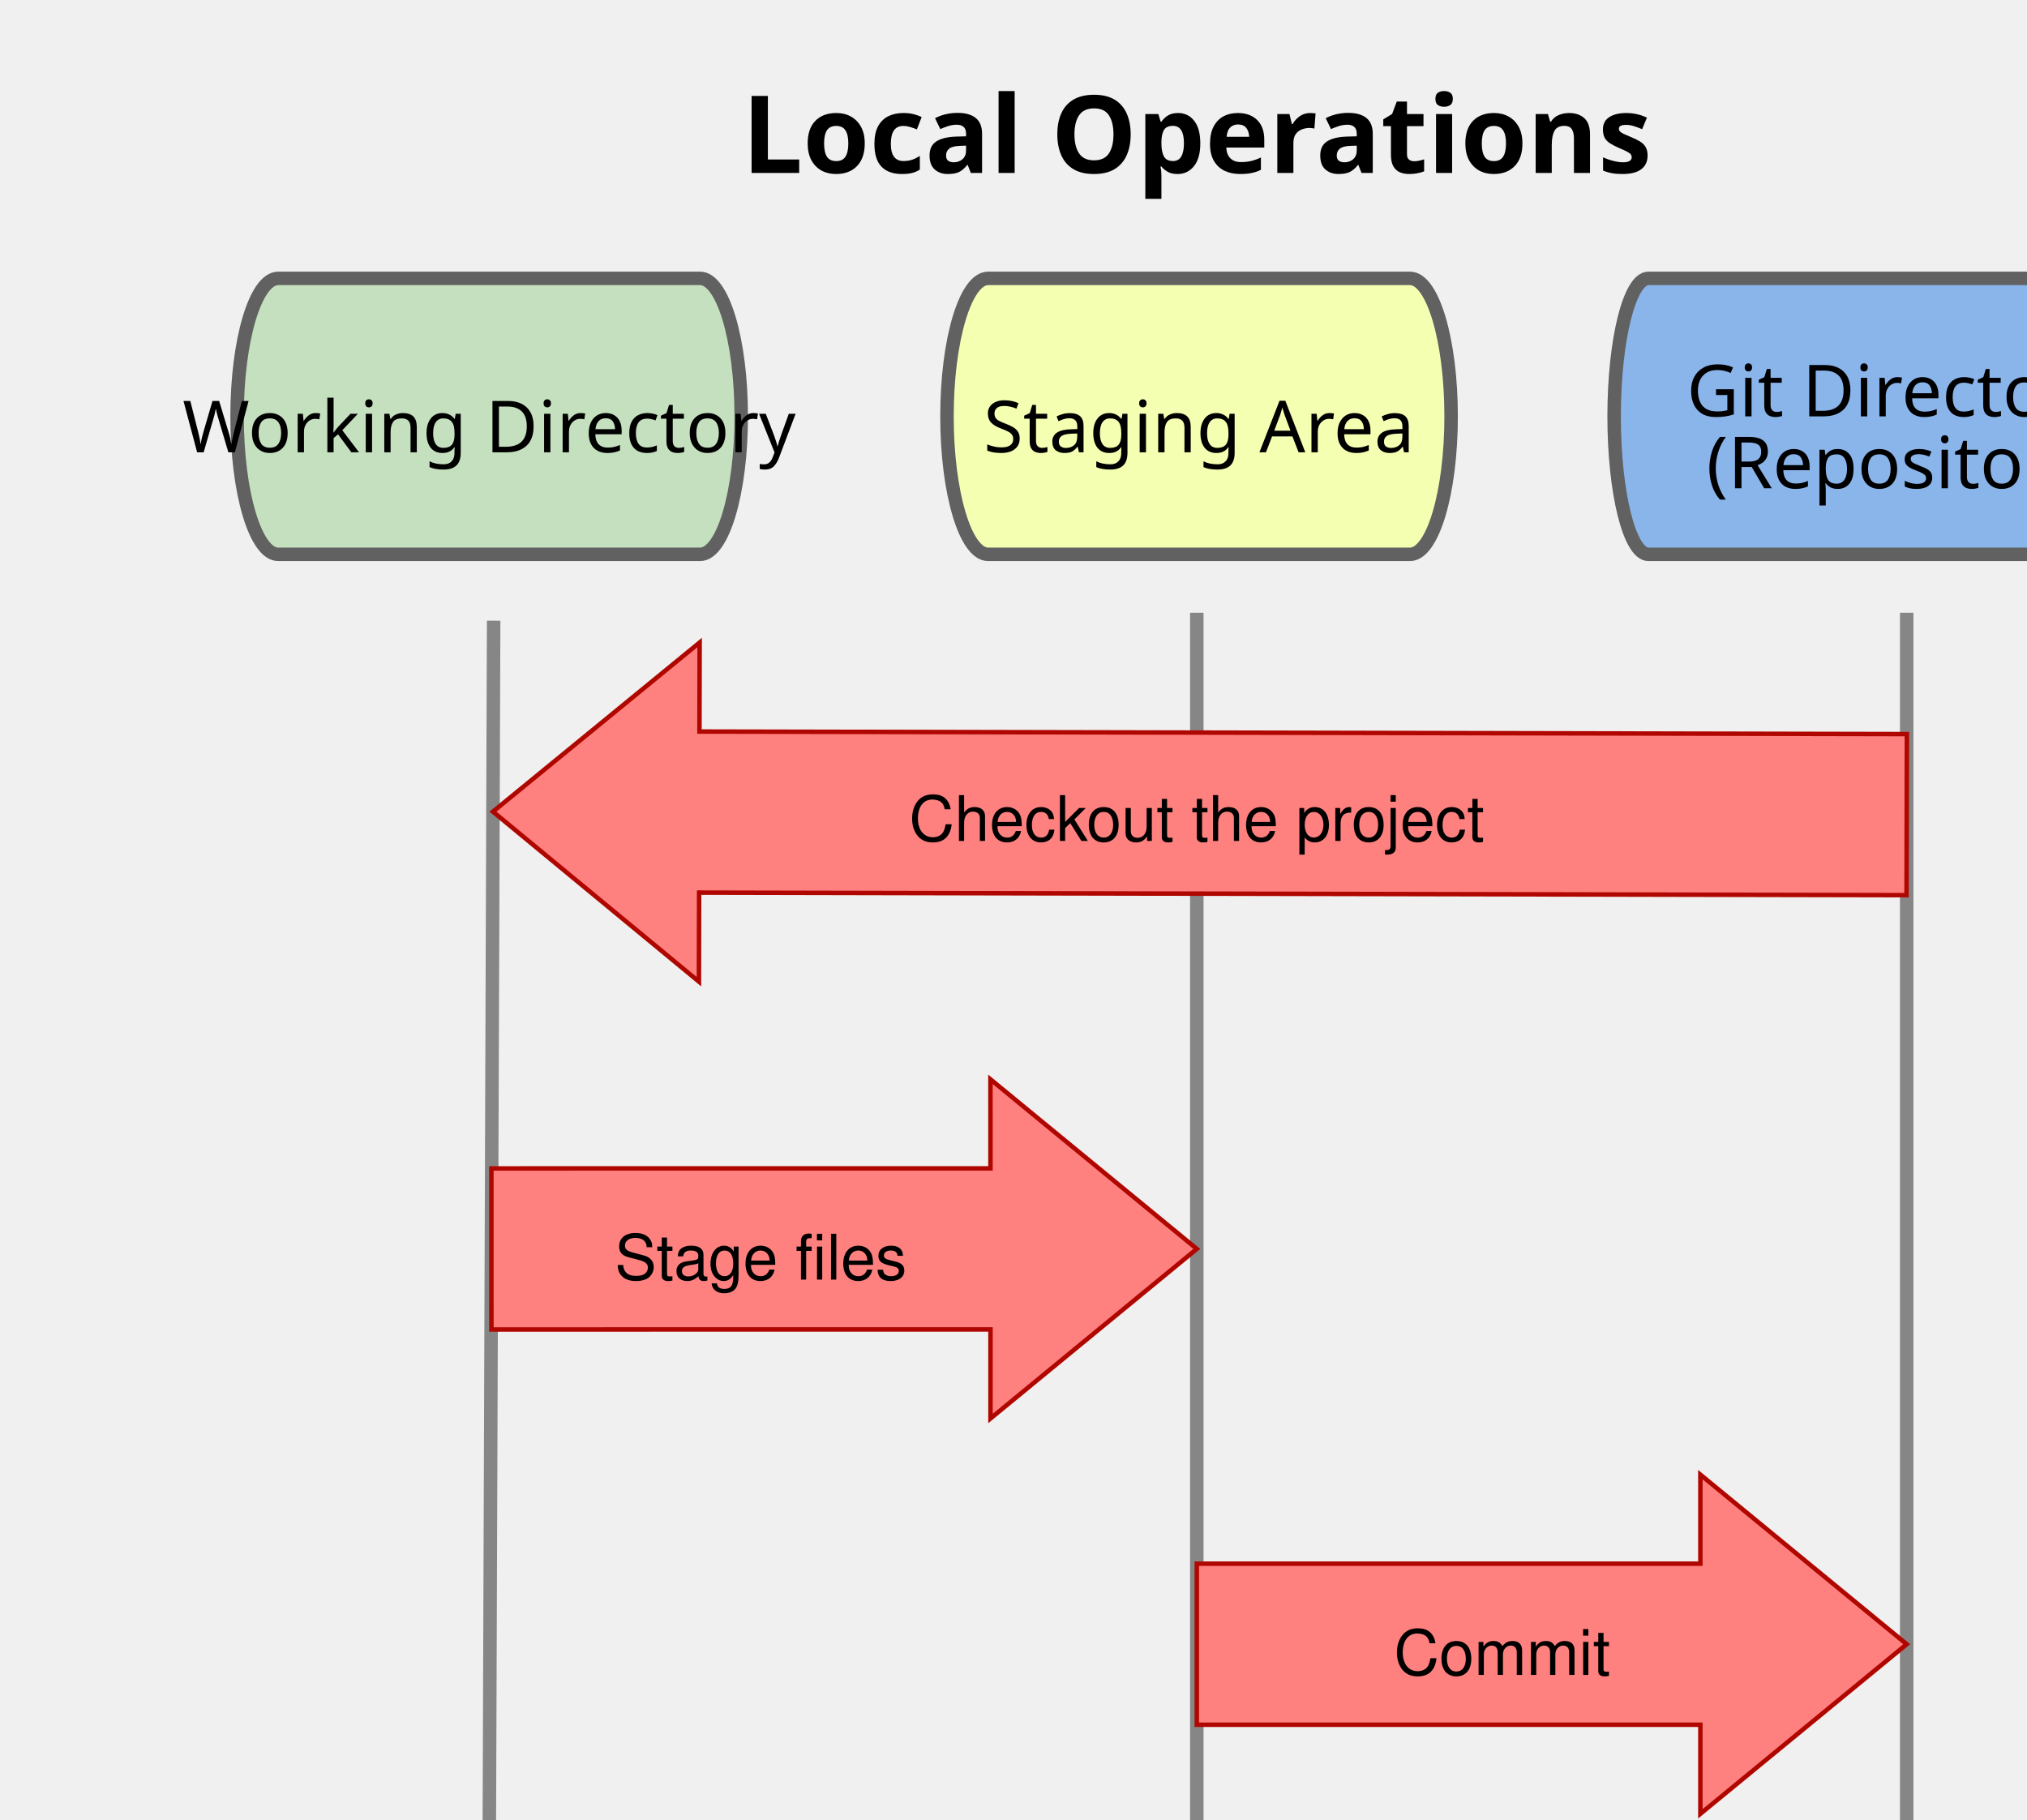
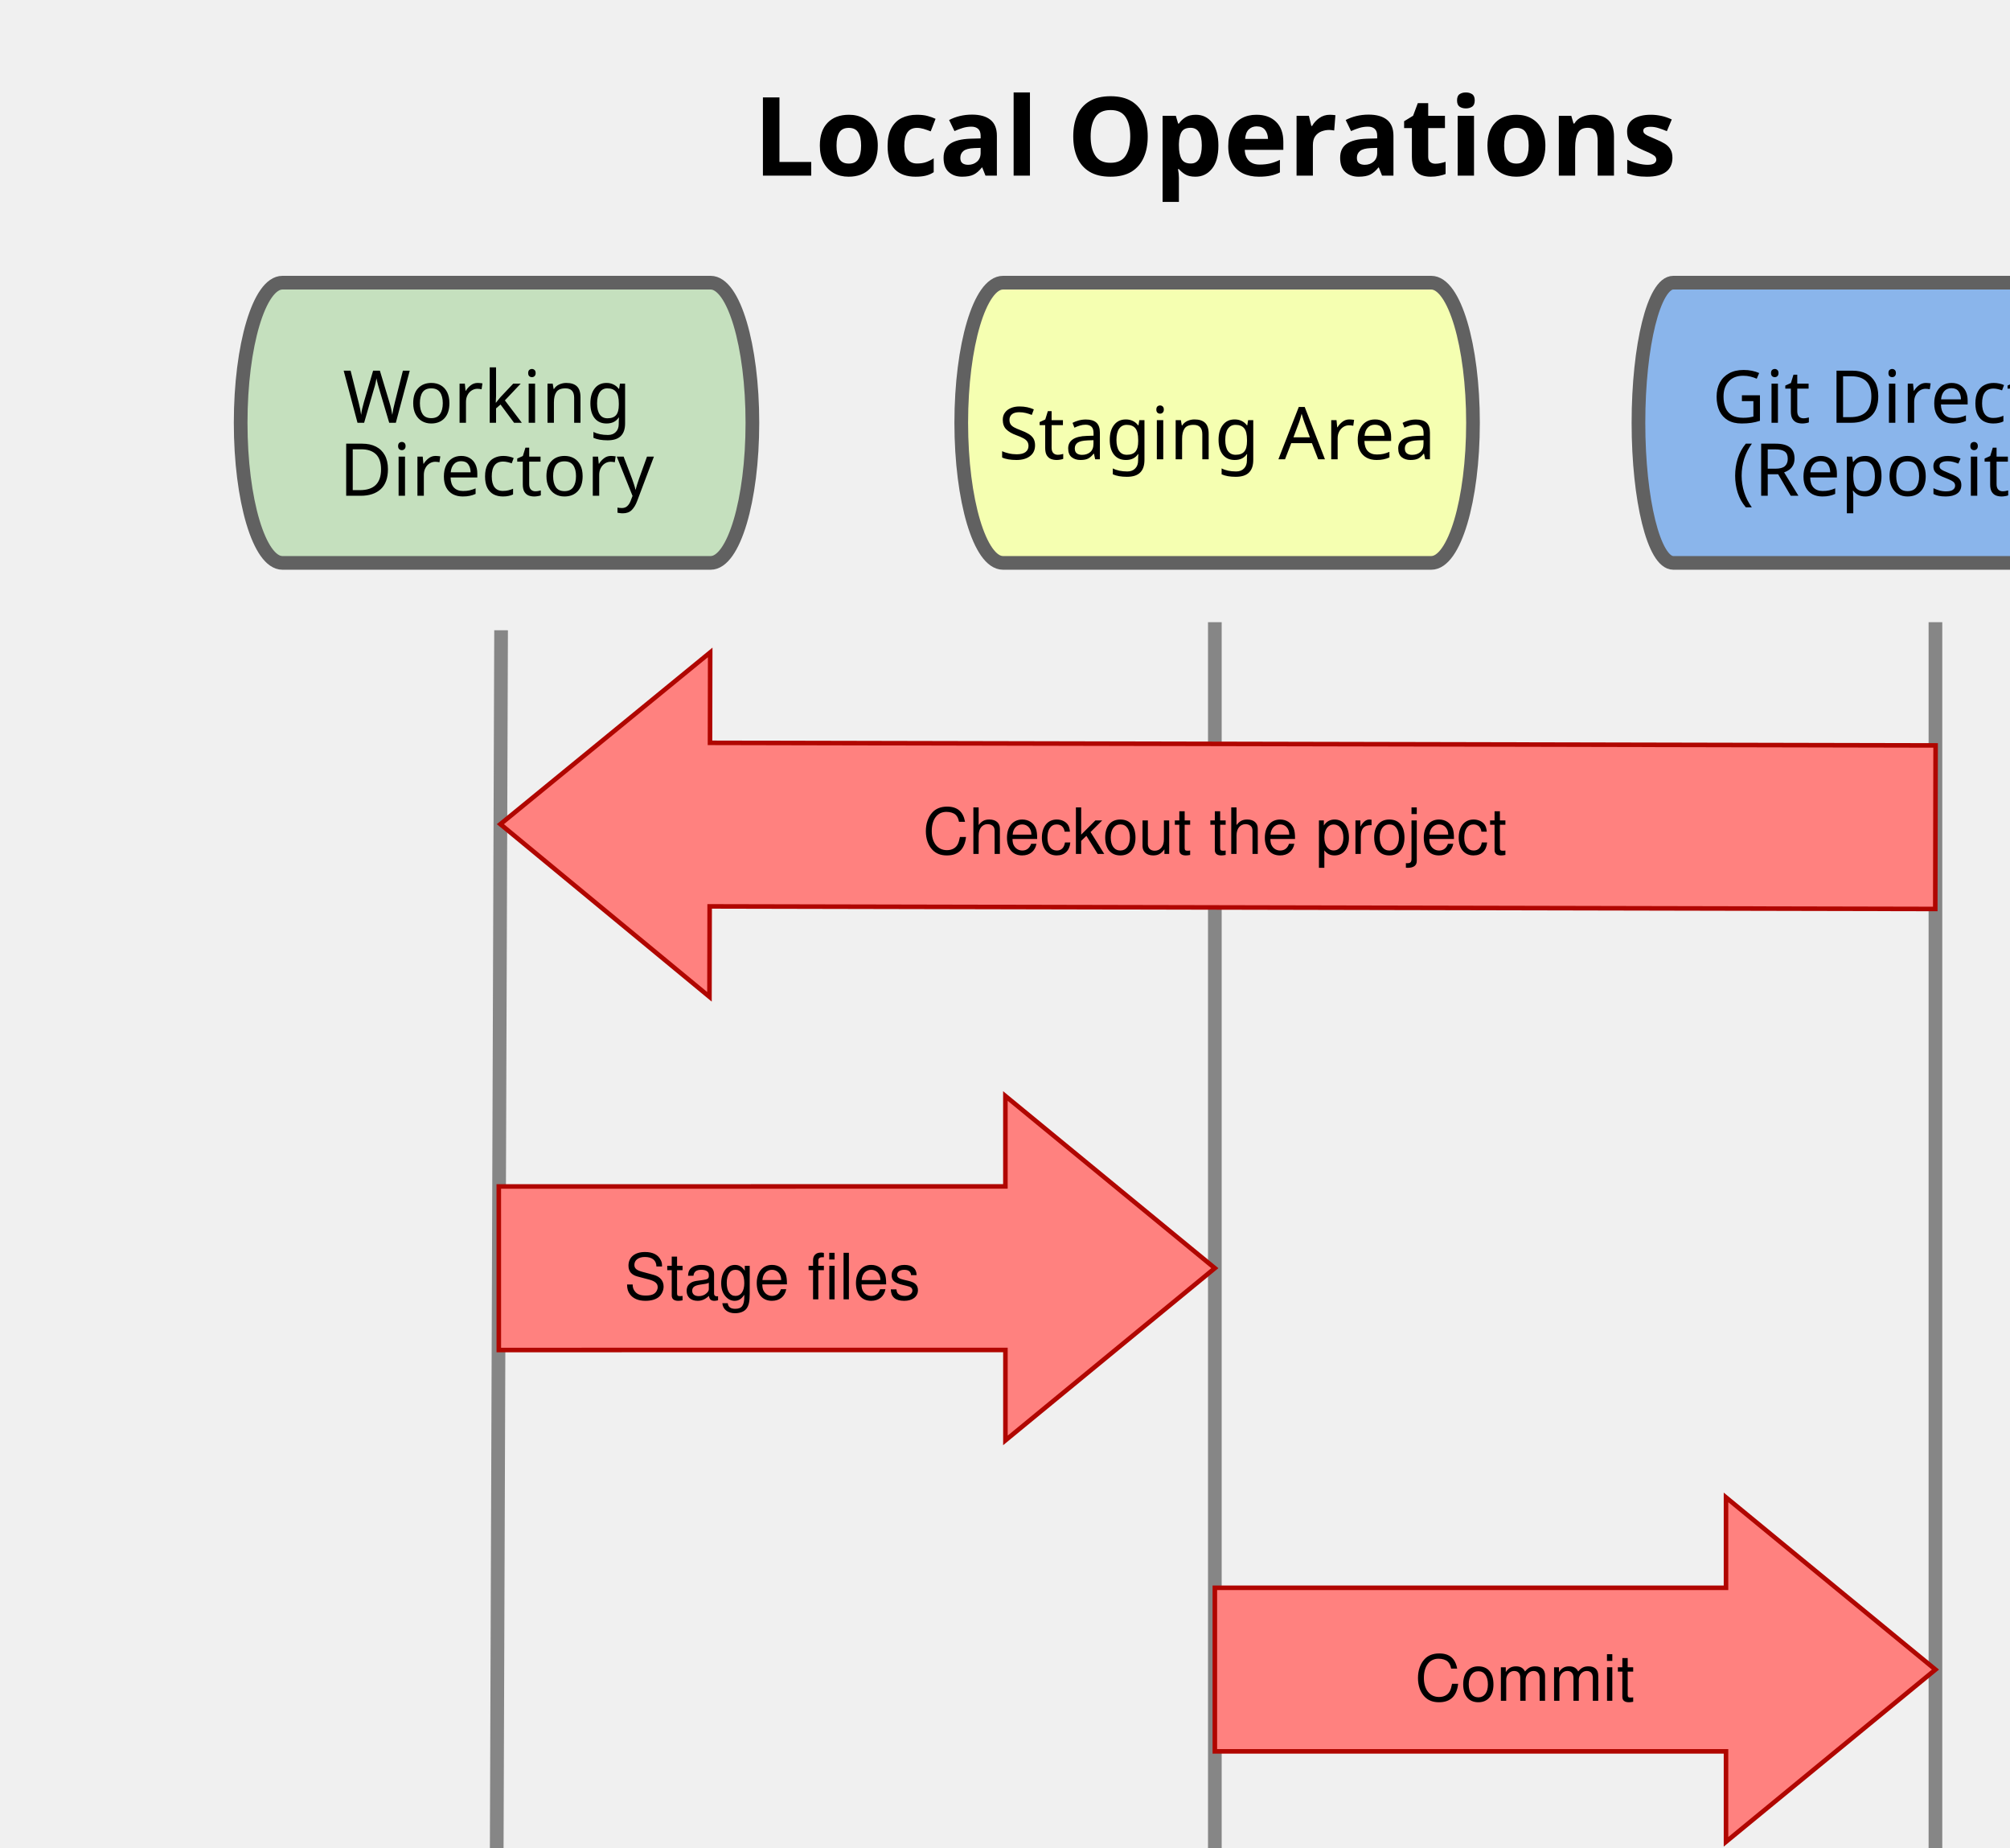
<svg xmlns="http://www.w3.org/2000/svg">
  <defs />
  <g style="stroke:#000000;fill:#fff">
    <rect height="61.427" id="1924" rx="7.632" ry="30.714" style="stroke:#616161;stroke-width:3px;fill:#8ab5eb" width="131.233" x="359.253" y="61.967" />
    <text id="1924_text" style="fill:#000000;stroke:#000000;stroke-width:0px;font-family: BryantPro-Bold;font-size:16px" x="359.253" y="61.967">
      <tspan fill="#000000" font-family="Helvetica;,Sans-serif" font-size="16.0px" id="1924_line1" stroke="#000000" text-align="center" text-anchor="middle" x="424.87" y="92.681">
				Git Directory
			</tspan>
      <tspan fill="#000000" font-family="Helvetica;,Sans-serif" font-size="16.0px" id="1924_line2" stroke="#000000" text-align="center" text-anchor="middle" x="424.87" y="108.681">
				(Repository)
			</tspan>
    </text>
    <rect height="61.427" id="1926" rx="9.154" ry="30.714" style="stroke:#616161;stroke-width:3px;fill:#f5ffb1" width="112.206" x="210.767" y="61.967" />
    <text id="1926_text" style="fill:#000000;stroke:#000000;stroke-width:0px;font-family: BryantPro-Bold;font-size:16px" x="210.767" y="61.967">
      <tspan fill="#000000" font-family="Helvetica;,Sans-serif" font-size="16.0px" id="1926_line1" stroke="#000000" text-align="center" text-anchor="middle" x="266.87" y="100.681">
				Staging Area
			</tspan>
    </text>
    <rect height="61.427" id="1927" rx="9.154" ry="30.714" style="stroke:#616161;stroke-width:3px;fill:#c5e0be" width="112.206" x="52.767" y="61.967" />
    <text id="1927_text" style="fill:#000000;stroke:#000000;stroke-width:0px;font-family: BryantPro-Bold;font-size:16px" x="52.767" y="61.967">
-       <tspan fill="#000000" font-family="Helvetica;,Sans-serif" font-size="16.0px" id="1927_line1" stroke="#000000" text-align="center" text-anchor="middle" x="108.87" y="100.681">
- 				Working Directory
+       <tspan fill="#000000" font-family="Helvetica;,Sans-serif" font-size="16.0px" id="1927_line1" stroke="#000000" text-align="center" text-anchor="middle" x="108.87" y="92.681">
+ 				Working
+ 			</tspan>
+       <tspan fill="#000000" font-family="Helvetica;,Sans-serif" font-size="16.0px" id="1927_line1" stroke="#000000" text-align="center" text-anchor="middle" x="108.87" y="108.681">
+ 				Directory
			</tspan>
    </text>
    <path d="M 109.87,138.163 L 108.87,417.0" id="1932" style="marker-start:none;stroke:#868686;stroke-width:3px;marker-end:none;fill:none" />
    <path d="M 266.37,136.394 L 266.37,417.0" id="1933" style="marker-start:none;stroke:#868686;stroke-width:3px;marker-end:none;fill:none" />
    <path d="M 424.37,136.394 L 424.37,417.0" id="1934" style="marker-start:none;stroke:#868686;stroke-width:3px;marker-end:none;fill:none" />
    <rect height="17.0" id="1940" style="stroke:none;fill:none" width="64.0" x="144.534" y="163.934" />
    <text id="1940_text" style="fill:#000000;stroke:#000000;stroke-width:0px;font-family: Helvetica;font-size:12px" x="144.534" y="163.934">
      <tspan fill="#000000" font-family="Helvetica;,Sans-serif" font-size="14.0px" id="1940_line1" stroke="#000000" text-align="center" text-anchor="middle" x="176.534" y="179.434">
				stage files
			</tspan>
    </text>
    <path d="M 424.332,199.26 L 155.6,198.694  L 155.559,218.513  L 109.717,180.67  L 155.718,143.021  L 155.676,162.84  L 424.407,163.407 z" id="1949" style="stroke:#b00600;fill:#ff817f" />
    <rect height="17.0" id="1950" style="stroke:none;fill:none" width="129.0" x="201.87" y="171.694" />
    <text id="1950_text" style="fill:#000000;stroke:#000000;stroke-width:0px;font-family: Helvetica;font-size:12px" x="201.87" y="171.694">
      <tspan fill="#000000" font-family="Helvetica;,Sans-serif" font-size="14.0px" id="1950_line1" stroke="#000000" text-align="center" text-anchor="middle" x="266.37" y="187.194">
				Checkout the project
			</tspan>
    </text>
    <rect height="29.0" id="1953" style="stroke:none;fill:none" width="197.0" x="167.87" y="12.0" />
    <text id="1953_text" style="fill:#000000;stroke:#000000;stroke-width:0px;font-family: Helvetica-Bold;font-size:24px" x="167.87" y="12.0">
      <tspan fill="#000000" font-family="Helvetica;,Sans-serif" font-size="24.0px" font-weight="bold" id="1953_line1" stroke="#000000" text-align="center" text-anchor="middle" x="266.37" y="38.5">
				Local Operations
			</tspan>
    </text>
    <path d="M 109.366,260.089 L 220.447,260.078  L 220.445,240.259  L 266.37,278  L 220.453,315.75  L 220.451,295.931  L 109.37,295.942 z" id="30" style="stroke:#b00600;fill:#ff817f" />
    <path d="M 266.37,348.073 L 378.449,348.073  L 378.449,328.254  L 424.37,366  L 378.449,403.746  L 378.449,383.927  L 266.37,383.927 z" id="1929" style="stroke:#b00600;fill:#ff817f" />
    <rect height="17.0" id="1941" style="stroke:none;fill:none" width="49.0" x="309.833" y="357.333" />
    <text id="1941_text" style="fill:#000000;stroke:#000000;stroke-width:0px;font-family: Helvetica;font-size:12px" x="309.833" y="357.333">
      <tspan fill="#000000" font-family="Helvetica;,Sans-serif" font-size="14.0px" id="1941_line1" stroke="#000000" text-align="center" text-anchor="middle" x="334.333" y="372.833">
				Commit
			</tspan>
    </text>
    <rect height="17.0" id="1955" style="stroke:none;fill:none" width="66.0" x="136.333" y="269.333" />
    <text id="1955_text" style="fill:#000000;stroke:#000000;stroke-width:0px;font-family: Helvetica;font-size:12px" x="136.333" y="269.333">
      <tspan fill="#000000" font-family="Helvetica;,Sans-serif" font-size="14.0px" id="1955_line1" stroke="#000000" text-align="center" text-anchor="middle" x="169.333" y="284.833">
				Stage files
			</tspan>
    </text>
  </g>
</svg>
